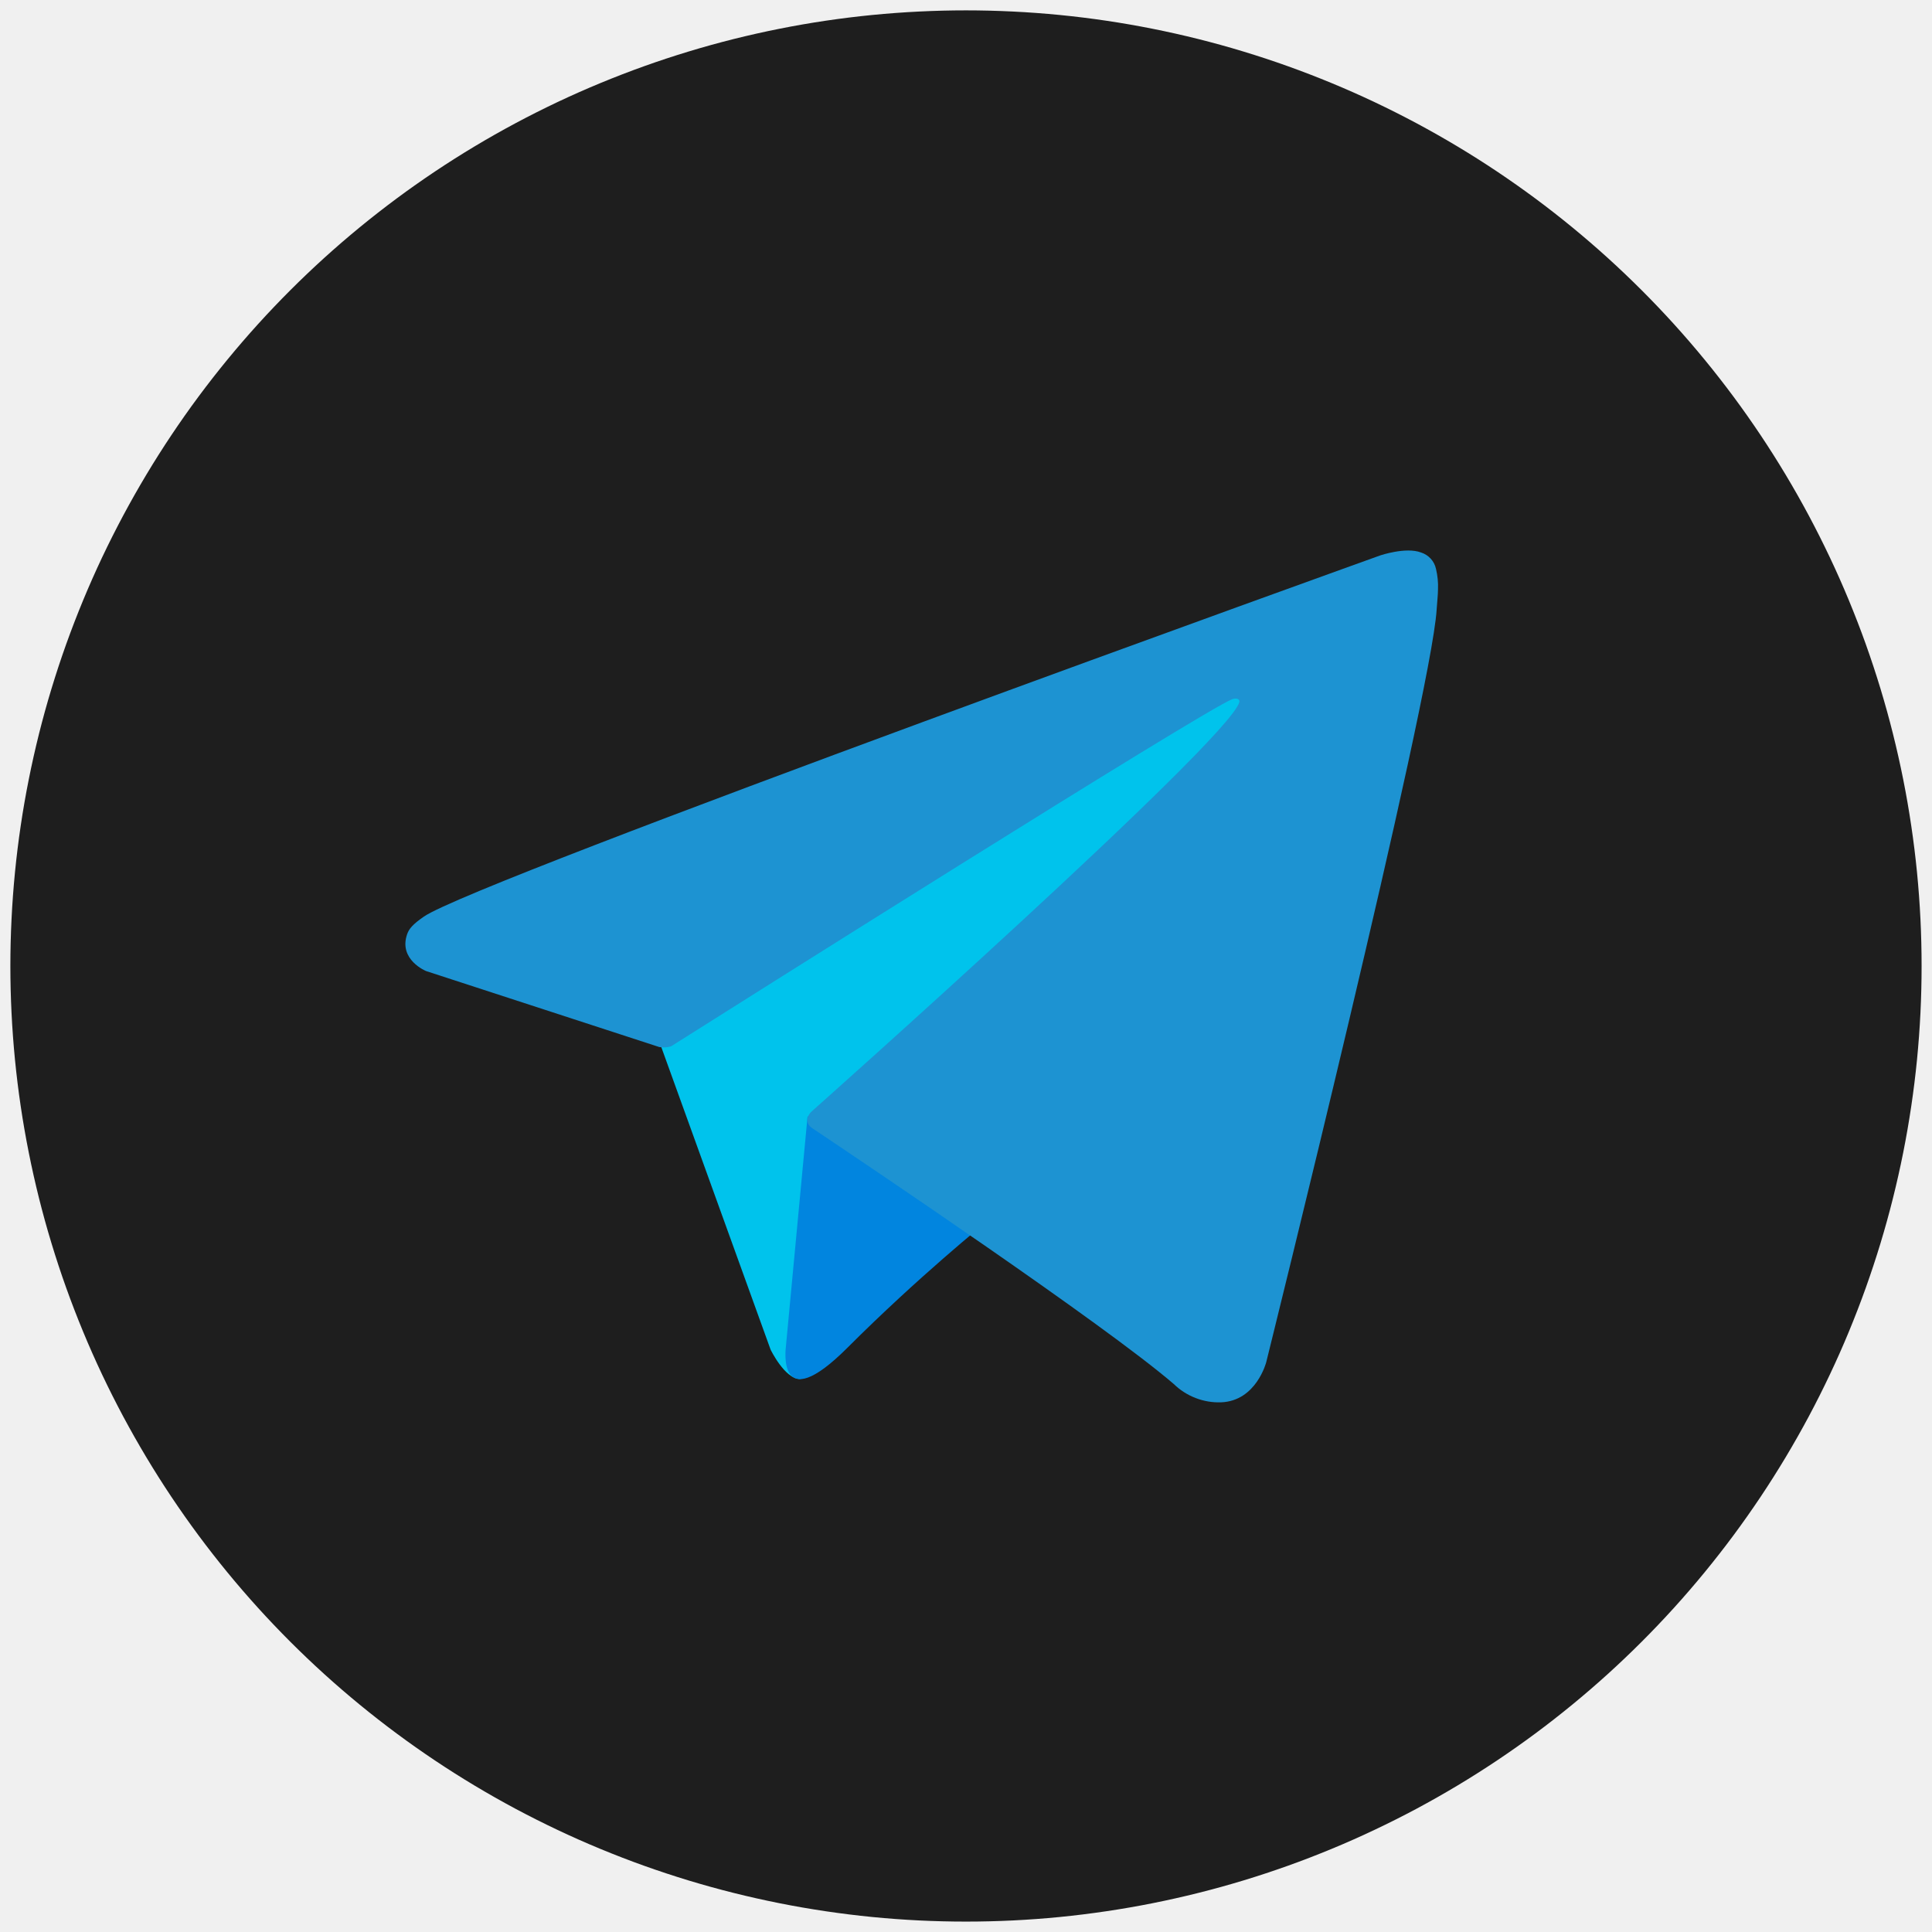
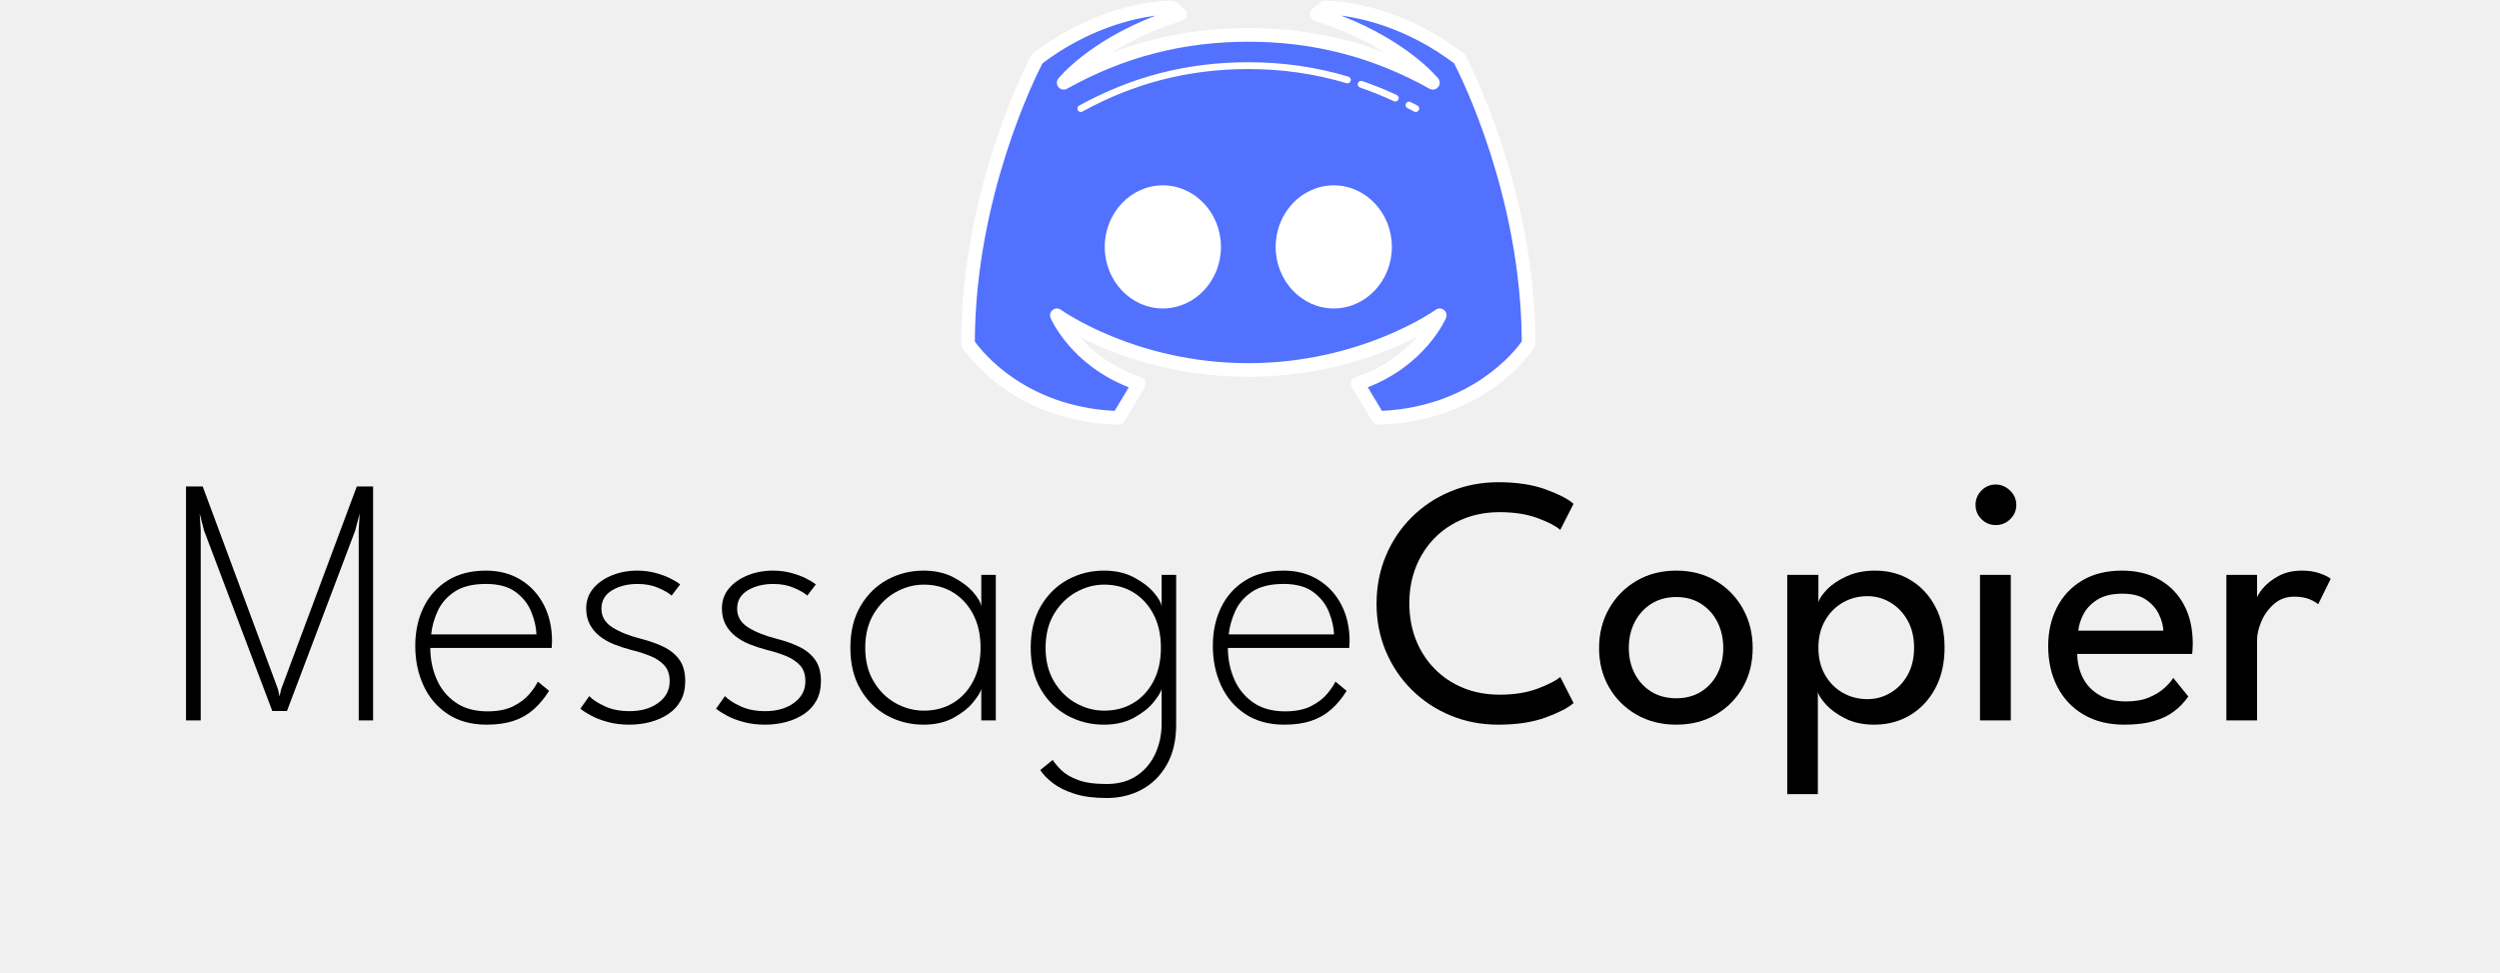
- <svg xmlns="http://www.w3.org/2000/svg" width="500" zoomAndPan="magnify" viewBox="0 0 375 375" height="500" preserveAspectRatio="xMidYMid meet" version="1.0">
+ <svg xmlns="http://www.w3.org/2000/svg" width="1134" zoomAndPan="magnify" viewBox="0 0 850.5 330.75" height="441" preserveAspectRatio="xMidYMid meet" version="1.0">
  <defs>
-     <clipPath id="19d1cae20e">
-       <path d="M 2.012 2.012 L 373 2.012 L 373 373 L 2.012 373 Z M 2.012 2.012 " clip-rule="nonzero" />
-     </clipPath>
-     <clipPath id="19968fb5ec">
-       <path d="M 372.98 187.496 C 372.98 190.535 372.906 193.566 372.758 196.598 C 372.609 199.633 372.387 202.656 372.09 205.68 C 371.793 208.699 371.418 211.711 370.973 214.715 C 370.527 217.715 370.012 220.707 369.418 223.684 C 368.824 226.66 368.16 229.621 367.422 232.566 C 366.688 235.512 365.875 238.438 364.996 241.34 C 364.113 244.246 363.16 247.129 362.141 249.984 C 361.117 252.844 360.023 255.676 358.863 258.48 C 357.703 261.285 356.473 264.059 355.172 266.801 C 353.875 269.547 352.512 272.258 351.082 274.934 C 349.648 277.613 348.152 280.254 346.594 282.855 C 345.031 285.461 343.41 288.023 341.723 290.547 C 340.035 293.07 338.289 295.551 336.48 297.992 C 334.672 300.43 332.805 302.82 330.879 305.168 C 328.953 307.516 326.973 309.812 324.934 312.062 C 322.895 314.312 320.801 316.508 318.656 318.656 C 316.508 320.801 314.312 322.895 312.062 324.934 C 309.812 326.973 307.516 328.953 305.168 330.879 C 302.82 332.805 300.43 334.672 297.992 336.48 C 295.551 338.289 293.07 340.035 290.547 341.723 C 288.023 343.41 285.461 345.031 282.855 346.594 C 280.254 348.152 277.613 349.648 274.934 351.082 C 272.258 352.512 269.547 353.875 266.801 355.172 C 264.059 356.473 261.285 357.703 258.48 358.863 C 255.676 360.023 252.844 361.117 249.984 362.141 C 247.129 363.16 244.246 364.113 241.34 364.996 C 238.438 365.875 235.512 366.688 232.566 367.422 C 229.621 368.16 226.66 368.824 223.684 369.418 C 220.707 370.012 217.715 370.527 214.715 370.973 C 211.711 371.418 208.699 371.793 205.68 372.09 C 202.656 372.387 199.633 372.609 196.598 372.758 C 193.566 372.906 190.535 372.98 187.496 372.98 C 184.461 372.98 181.43 372.906 178.398 372.758 C 175.363 372.609 172.34 372.387 169.316 372.09 C 166.297 371.793 163.285 371.418 160.281 370.973 C 157.277 370.527 154.289 370.012 151.312 369.418 C 148.336 368.824 145.375 368.16 142.43 367.422 C 139.484 366.688 136.559 365.875 133.656 364.996 C 130.75 364.113 127.867 363.16 125.012 362.141 C 122.152 361.117 119.32 360.023 116.516 358.863 C 113.711 357.703 110.938 356.473 108.191 355.172 C 105.449 353.875 102.738 352.512 100.062 351.082 C 97.383 349.648 94.742 348.152 92.141 346.594 C 89.535 345.031 86.973 343.41 84.449 341.723 C 81.926 340.035 79.441 338.289 77.004 336.48 C 74.566 334.672 72.176 332.805 69.828 330.879 C 67.48 328.953 65.184 326.973 62.934 324.934 C 60.684 322.895 58.488 320.801 56.34 318.656 C 54.195 316.508 52.102 314.312 50.062 312.062 C 48.023 309.812 46.043 307.516 44.117 305.168 C 42.191 302.82 40.324 300.43 38.516 297.992 C 36.707 295.551 34.961 293.07 33.273 290.547 C 31.586 288.023 29.965 285.461 28.402 282.855 C 26.844 280.254 25.348 277.613 23.914 274.934 C 22.484 272.258 21.121 269.547 19.82 266.801 C 18.523 264.059 17.293 261.285 16.133 258.48 C 14.973 255.676 13.879 252.844 12.855 249.984 C 11.832 247.129 10.883 244.246 10 241.34 C 9.117 238.438 8.309 235.512 7.57 232.566 C 6.836 229.621 6.168 226.66 5.578 223.684 C 4.984 220.707 4.465 217.715 4.02 214.715 C 3.574 211.711 3.203 208.699 2.906 205.68 C 2.609 202.656 2.387 199.633 2.238 196.598 C 2.09 193.566 2.012 190.535 2.012 187.496 C 2.012 184.461 2.09 181.43 2.238 178.395 C 2.387 175.363 2.609 172.34 2.906 169.316 C 3.203 166.297 3.574 163.285 4.02 160.281 C 4.465 157.277 4.984 154.289 5.578 151.312 C 6.168 148.336 6.836 145.375 7.57 142.43 C 8.309 139.484 9.117 136.559 10 133.656 C 10.883 130.75 11.832 127.867 12.855 125.012 C 13.879 122.152 14.973 119.32 16.133 116.516 C 17.293 113.711 18.523 110.938 19.82 108.191 C 21.121 105.449 22.484 102.738 23.914 100.062 C 25.348 97.383 26.844 94.742 28.402 92.141 C 29.965 89.535 31.586 86.973 33.273 84.449 C 34.961 81.926 36.707 79.441 38.516 77.004 C 40.324 74.566 42.191 72.176 44.117 69.828 C 46.043 67.48 48.023 65.184 50.062 62.934 C 52.102 60.684 54.195 58.488 56.34 56.34 C 58.488 54.195 60.684 52.102 62.934 50.062 C 65.184 48.023 67.48 46.043 69.828 44.117 C 72.176 42.191 74.566 40.324 77.004 38.516 C 79.441 36.707 81.926 34.961 84.449 33.273 C 86.973 31.586 89.535 29.965 92.141 28.402 C 94.742 26.844 97.383 25.348 100.062 23.914 C 102.738 22.484 105.449 21.121 108.191 19.82 C 110.938 18.523 113.711 17.293 116.516 16.133 C 119.32 14.973 122.152 13.879 125.012 12.855 C 127.867 11.832 130.75 10.883 133.656 10 C 136.559 9.117 139.484 8.309 142.43 7.57 C 145.375 6.836 148.336 6.168 151.312 5.578 C 154.289 4.984 157.277 4.465 160.281 4.02 C 163.285 3.574 166.297 3.203 169.316 2.906 C 172.34 2.609 175.363 2.387 178.398 2.238 C 181.43 2.09 184.461 2.012 187.496 2.012 C 190.535 2.012 193.566 2.09 196.598 2.238 C 199.633 2.387 202.656 2.609 205.68 2.906 C 208.699 3.203 211.711 3.574 214.715 4.02 C 217.715 4.465 220.707 4.984 223.684 5.578 C 226.66 6.168 229.621 6.836 232.566 7.57 C 235.512 8.309 238.438 9.117 241.34 10 C 244.246 10.883 247.129 11.832 249.984 12.855 C 252.844 13.879 255.676 14.973 258.48 16.133 C 261.285 17.293 264.059 18.523 266.801 19.82 C 269.547 21.121 272.258 22.484 274.934 23.914 C 277.613 25.348 280.254 26.844 282.855 28.402 C 285.461 29.965 288.023 31.586 290.547 33.273 C 293.07 34.961 295.551 36.707 297.992 38.516 C 300.43 40.324 302.82 42.191 305.168 44.117 C 307.516 46.043 309.812 48.023 312.062 50.062 C 314.312 52.102 316.508 54.195 318.656 56.34 C 320.801 58.488 322.895 60.684 324.934 62.934 C 326.973 65.184 328.953 67.48 330.879 69.828 C 332.805 72.176 334.672 74.566 336.48 77.004 C 338.289 79.441 340.035 81.926 341.723 84.449 C 343.41 86.973 345.031 89.535 346.594 92.141 C 348.152 94.742 349.648 97.383 351.082 100.062 C 352.512 102.738 353.875 105.449 355.172 108.191 C 356.473 110.938 357.703 113.711 358.863 116.516 C 360.023 119.32 361.117 122.152 362.141 125.012 C 363.16 127.867 364.113 130.75 364.996 133.656 C 365.875 136.559 366.688 139.484 367.422 142.43 C 368.16 145.375 368.824 148.336 369.418 151.312 C 370.012 154.289 370.527 157.277 370.973 160.281 C 371.418 163.285 371.793 166.297 372.09 169.316 C 372.387 172.34 372.609 175.363 372.758 178.395 C 372.906 181.43 372.98 184.461 372.98 187.496 Z M 372.98 187.496 " clip-rule="nonzero" />
+     <g />
+     <clipPath id="1c2d3390f7">
+       <path d="M 327 0 L 522.93 0 L 522.93 144.641 L 327 144.641 Z M 327 0 " clip-rule="nonzero" />
    </clipPath>
  </defs>
-   <g clip-path="url(#19d1cae20e)">
-     <g clip-path="url(#19968fb5ec)">
-       <path fill="#1e1e1e" d="M 2.012 2.012 L 2.012 372.98 L 372.98 372.98 L 372.98 2.012 Z M 2.012 2.012 " fill-opacity="1" fill-rule="nonzero" />
+   <path fill="#5271ff" d="M 424.84 125.875 C 464.395 125.875 489.988 107.262 489.988 107.262 C 489.988 107.262 483.008 123.551 462.07 130.531 L 469.051 142.164 C 505.148 141 520.238 116.902 520.238 116.902 C 520.238 63.387 496.715 20.012 496.715 20.012 C 473.191 2.062 450.812 2.562 450.812 2.562 L 448.109 4.887 C 475.879 13.527 487.664 28.152 487.664 28.152 C 470.676 18.68 450.434 11.867 424.84 11.867 C 399.246 11.867 379.008 18.68 362.02 28.152 C 362.02 28.152 373.805 13.527 401.574 4.887 L 398.867 2.562 C 398.867 2.562 376.488 2.062 352.965 20.012 C 352.965 20.012 329.441 63.391 329.441 116.902 C 329.441 116.902 344.531 141 380.633 142.164 L 387.609 130.531 C 366.672 123.551 359.691 107.262 359.691 107.262 C 359.691 107.262 385.285 125.875 424.84 125.875 Z M 424.84 125.875 " fill-opacity="1" fill-rule="nonzero" />
+   <path fill="#ffffff" d="M 471.375 83.996 C 471.375 84.605 471.348 85.211 471.293 85.82 C 471.234 86.426 471.152 87.027 471.039 87.625 C 470.93 88.223 470.789 88.816 470.625 89.398 C 470.457 89.98 470.266 90.555 470.047 91.117 C 469.828 91.68 469.586 92.23 469.316 92.77 C 469.047 93.309 468.754 93.828 468.434 94.336 C 468.117 94.844 467.777 95.332 467.414 95.805 C 467.051 96.273 466.668 96.727 466.266 97.156 C 465.859 97.59 465.438 97.996 464.996 98.383 C 464.555 98.77 464.094 99.133 463.621 99.473 C 463.145 99.809 462.656 100.125 462.152 100.41 C 461.648 100.699 461.133 100.957 460.602 101.191 C 460.074 101.426 459.539 101.629 458.992 101.809 C 458.445 101.984 457.891 102.133 457.328 102.25 C 456.77 102.371 456.203 102.461 455.637 102.52 C 455.066 102.578 454.496 102.609 453.926 102.609 C 453.355 102.609 452.785 102.578 452.215 102.52 C 451.645 102.461 451.082 102.371 450.52 102.25 C 449.961 102.133 449.406 101.984 448.859 101.809 C 448.312 101.629 447.773 101.426 447.246 101.191 C 446.719 100.957 446.203 100.699 445.699 100.41 C 445.195 100.125 444.707 99.809 444.23 99.473 C 443.754 99.133 443.297 98.77 442.855 98.383 C 442.414 97.996 441.988 97.59 441.586 97.156 C 441.184 96.727 440.797 96.273 440.438 95.805 C 440.074 95.332 439.734 94.844 439.414 94.336 C 439.098 93.828 438.805 93.309 438.535 92.77 C 438.266 92.23 438.023 91.68 437.805 91.117 C 437.586 90.555 437.391 89.98 437.227 89.398 C 437.059 88.816 436.922 88.223 436.809 87.625 C 436.699 87.027 436.613 86.426 436.559 85.82 C 436.504 85.211 436.477 84.605 436.477 83.996 C 436.477 83.387 436.504 82.777 436.559 82.172 C 436.613 81.562 436.699 80.961 436.809 80.363 C 436.922 79.766 437.059 79.176 437.227 78.59 C 437.391 78.008 437.586 77.434 437.805 76.871 C 438.023 76.309 438.266 75.758 438.535 75.219 C 438.805 74.684 439.098 74.16 439.414 73.652 C 439.734 73.148 440.074 72.656 440.438 72.188 C 440.797 71.715 441.184 71.266 441.586 70.832 C 441.988 70.402 442.414 69.992 442.855 69.605 C 443.297 69.219 443.754 68.855 444.23 68.52 C 444.707 68.18 445.195 67.867 445.699 67.578 C 446.203 67.293 446.719 67.031 447.246 66.797 C 447.773 66.566 448.312 66.359 448.859 66.184 C 449.406 66.004 449.961 65.859 450.52 65.738 C 451.082 65.621 451.645 65.531 452.215 65.473 C 452.785 65.41 453.355 65.383 453.926 65.383 C 454.496 65.383 455.066 65.41 455.637 65.473 C 456.203 65.531 456.77 65.621 457.328 65.738 C 457.891 65.859 458.445 66.004 458.992 66.184 C 459.539 66.359 460.074 66.566 460.602 66.797 C 461.133 67.031 461.648 67.293 462.152 67.578 C 462.656 67.867 463.145 68.18 463.621 68.52 C 464.094 68.855 464.555 69.219 464.996 69.605 C 465.438 69.992 465.859 70.402 466.266 70.832 C 466.668 71.266 467.051 71.715 467.414 72.188 C 467.777 72.656 468.117 73.148 468.434 73.652 C 468.754 74.16 469.047 74.684 469.316 75.219 C 469.586 75.758 469.828 76.309 470.047 76.871 C 470.266 77.434 470.457 78.008 470.625 78.59 C 470.789 79.176 470.93 79.766 471.039 80.363 C 471.152 80.961 471.234 81.562 471.293 82.172 C 471.348 82.777 471.375 83.387 471.375 83.996 Z M 471.375 83.996 " fill-opacity="1" fill-rule="nonzero" />
+   <path fill="#ffffff" d="M 413.207 83.996 C 413.207 84.605 413.18 85.211 413.125 85.82 C 413.066 86.426 412.984 87.027 412.871 87.625 C 412.762 88.223 412.621 88.816 412.457 89.398 C 412.289 89.98 412.098 90.555 411.879 91.117 C 411.66 91.68 411.418 92.23 411.148 92.77 C 410.879 93.309 410.586 93.828 410.266 94.336 C 409.949 94.844 409.609 95.332 409.246 95.805 C 408.883 96.273 408.5 96.727 408.098 97.156 C 407.691 97.59 407.27 97.996 406.828 98.383 C 406.387 98.77 405.926 99.133 405.453 99.473 C 404.977 99.809 404.488 100.125 403.984 100.41 C 403.48 100.699 402.965 100.957 402.434 101.191 C 401.906 101.426 401.371 101.629 400.824 101.809 C 400.277 101.984 399.723 102.133 399.16 102.25 C 398.602 102.371 398.035 102.461 397.469 102.52 C 396.898 102.578 396.328 102.609 395.758 102.609 C 395.184 102.609 394.617 102.578 394.047 102.52 C 393.477 102.461 392.914 102.371 392.352 102.25 C 391.793 102.133 391.238 101.984 390.691 101.809 C 390.145 101.629 389.605 101.426 389.078 101.191 C 388.551 100.957 388.035 100.699 387.531 100.41 C 387.027 100.125 386.539 99.809 386.062 99.473 C 385.586 99.133 385.129 98.77 384.688 98.383 C 384.246 97.996 383.82 97.59 383.418 97.156 C 383.012 96.727 382.629 96.273 382.266 95.805 C 381.906 95.332 381.566 94.844 381.246 94.336 C 380.93 93.828 380.637 93.309 380.367 92.77 C 380.098 92.23 379.852 91.68 379.637 91.117 C 379.418 90.555 379.223 89.98 379.059 89.398 C 378.891 88.816 378.754 88.223 378.641 87.625 C 378.531 87.027 378.445 86.426 378.391 85.82 C 378.336 85.211 378.305 84.605 378.305 83.996 C 378.305 83.387 378.336 82.777 378.391 82.172 C 378.445 81.562 378.531 80.961 378.641 80.363 C 378.754 79.766 378.891 79.176 379.059 78.59 C 379.223 78.008 379.418 77.434 379.637 76.871 C 379.852 76.309 380.098 75.758 380.367 75.219 C 380.637 74.684 380.93 74.16 381.246 73.652 C 381.566 73.148 381.906 72.656 382.266 72.188 C 382.629 71.715 383.012 71.266 383.418 70.832 C 383.82 70.402 384.246 69.992 384.688 69.605 C 385.129 69.219 385.586 68.855 386.062 68.52 C 386.539 68.18 387.027 67.867 387.531 67.578 C 388.035 67.293 388.551 67.031 389.078 66.797 C 389.605 66.566 390.145 66.359 390.691 66.184 C 391.238 66.004 391.793 65.859 392.352 65.738 C 392.914 65.621 393.477 65.531 394.047 65.473 C 394.617 65.41 395.184 65.383 395.758 65.383 C 396.328 65.383 396.898 65.41 397.469 65.473 C 398.035 65.531 398.602 65.621 399.16 65.738 C 399.723 65.859 400.277 66.004 400.824 66.184 C 401.371 66.359 401.906 66.566 402.434 66.797 C 402.965 67.031 403.48 67.293 403.984 67.578 C 404.488 67.867 404.977 68.18 405.453 68.52 C 405.926 68.855 406.387 69.219 406.828 69.605 C 407.27 69.992 407.691 70.402 408.098 70.832 C 408.5 71.266 408.883 71.715 409.246 72.188 C 409.609 72.656 409.949 73.148 410.266 73.652 C 410.586 74.16 410.879 74.684 411.148 75.219 C 411.418 75.758 411.66 76.309 411.879 76.871 C 412.098 77.434 412.289 78.008 412.457 78.59 C 412.621 79.176 412.762 79.766 412.871 80.363 C 412.984 80.961 413.066 81.562 413.125 82.172 C 413.18 82.777 413.207 83.387 413.207 83.996 Z M 413.207 83.996 " fill-opacity="1" fill-rule="nonzero" />
+   <g clip-path="url(#1c2d3390f7)">
+     <path fill="#ffffff" d="M 469.051 144.488 C 468.23 144.488 467.473 144.062 467.055 143.363 L 460.074 131.727 C 459.711 131.121 459.641 130.387 459.887 129.723 C 460.129 129.062 460.664 128.547 461.332 128.32 C 471.48 124.938 478.191 119.258 482.324 114.52 C 471.426 120.164 451.27 128.203 424.84 128.203 C 398.453 128.203 378.316 120.191 367.41 114.547 C 371.555 119.285 378.262 124.961 388.348 128.32 C 389.016 128.543 389.551 129.059 389.793 129.723 C 390.039 130.387 389.969 131.121 389.605 131.727 L 382.629 143.363 C 382.191 144.086 381.355 144.535 380.555 144.488 C 343.645 143.297 328.117 119.164 327.473 118.137 C 327.242 117.766 327.117 117.34 327.117 116.902 C 327.117 63.414 350.684 19.34 350.922 18.902 C 351.078 18.613 351.293 18.359 351.555 18.164 C 375.457 -0.078 397.961 0.215 398.918 0.234 C 399.453 0.246 399.973 0.445 400.379 0.797 L 403.086 3.121 C 403.727 3.676 404.02 4.531 403.848 5.359 C 403.676 6.188 403.07 6.855 402.262 7.109 C 392.047 10.285 384.055 14.289 378.066 18.043 C 392.871 12.336 408.312 9.539 424.84 9.539 C 441.344 9.539 456.766 12.324 471.543 18.012 C 465.551 14.266 457.57 10.27 447.418 7.109 C 446.609 6.855 446.004 6.188 445.828 5.359 C 445.66 4.531 445.949 3.676 446.59 3.121 L 449.297 0.797 C 449.703 0.445 450.223 0.246 450.762 0.234 C 451.711 0.223 474.215 -0.082 498.125 18.164 C 498.383 18.359 498.602 18.613 498.758 18.902 C 499 19.34 522.562 63.414 522.562 116.902 C 522.562 117.34 522.441 117.766 522.211 118.137 C 521.566 119.164 506.039 143.297 469.125 144.488 C 469.098 144.488 469.074 144.488 469.051 144.488 Z M 465.516 131.754 L 470.332 139.781 C 500.824 138.27 515.492 119.57 517.906 116.184 C 517.707 66.992 497.289 26.168 494.895 21.551 C 479.273 9.773 464.199 6.316 456.383 5.301 C 479.105 14.078 489.016 26.133 489.469 26.691 C 490.172 27.559 490.156 28.801 489.438 29.652 C 488.719 30.504 487.496 30.727 486.523 30.184 C 467.23 19.426 447.051 14.191 424.84 14.191 C 402.629 14.191 382.453 19.426 363.152 30.188 C 362.184 30.73 360.957 30.504 360.238 29.652 C 359.52 28.801 359.508 27.562 360.207 26.695 C 360.656 26.133 370.562 14.09 393.254 5.32 C 385.414 6.352 370.324 9.832 354.785 21.551 C 352.391 26.176 331.969 67.043 331.773 116.188 C 334.184 119.574 348.855 138.27 379.348 139.781 L 384.16 131.758 C 364.574 124.113 357.84 108.855 357.551 108.18 C 357.137 107.219 357.418 106.102 358.234 105.449 C 359.055 104.793 360.211 104.77 361.055 105.383 C 361.309 105.562 386.574 123.551 424.84 123.551 C 463.105 123.551 488.371 105.562 488.621 105.379 C 489.469 104.766 490.625 104.793 491.441 105.445 C 492.262 106.098 492.543 107.215 492.129 108.18 C 491.84 108.855 485.102 124.113 465.516 131.754 Z M 465.516 131.754 " fill-opacity="1" fill-rule="nonzero" />
+   </g>
+   <path fill="#ffffff" d="M 453.926 104.934 C 443.02 104.934 434.148 95.539 434.148 83.996 C 434.148 72.449 443.02 63.055 453.926 63.055 C 464.832 63.055 473.703 72.449 473.703 83.996 C 473.703 95.539 464.832 104.934 453.926 104.934 Z M 453.926 67.707 C 445.586 67.707 438.801 75.016 438.801 83.996 C 438.801 92.977 445.586 100.281 453.926 100.281 C 462.266 100.281 469.051 92.977 469.051 83.996 C 469.051 75.016 462.266 67.707 453.926 67.707 Z M 453.926 67.707 " fill-opacity="1" fill-rule="nonzero" />
+   <path fill="#ffffff" d="M 395.758 104.934 C 384.852 104.934 375.98 95.539 375.98 83.996 C 375.98 72.449 384.852 63.055 395.758 63.055 C 406.664 63.055 415.535 72.449 415.535 83.996 C 415.535 95.539 406.664 104.934 395.758 104.934 Z M 395.758 67.707 C 387.418 67.707 380.633 75.016 380.633 83.996 C 380.633 92.977 387.418 100.281 395.758 100.281 C 404.098 100.281 410.879 92.977 410.879 83.996 C 410.879 75.016 404.098 67.707 395.758 67.707 Z M 395.758 67.707 " fill-opacity="1" fill-rule="nonzero" />
+   <path fill="#ffffff" d="M 481.848 38.09 C 481.656 38.09 481.461 38.043 481.285 37.945 C 480.848 37.703 480.406 37.484 479.965 37.266 L 478.98 36.77 C 478.41 36.473 478.191 35.77 478.488 35.199 C 478.789 34.633 479.5 34.41 480.059 34.707 L 481 35.184 C 481.473 35.418 481.941 35.652 482.406 35.91 C 482.969 36.219 483.176 36.926 482.863 37.492 C 482.652 37.871 482.254 38.09 481.848 38.09 Z M 481.848 38.09 " fill-opacity="1" fill-rule="nonzero" />
+   <path fill="#ffffff" d="M 474.867 34.539 C 474.699 34.539 474.527 34.504 474.371 34.43 C 470.758 32.727 466.988 31.207 462.852 29.773 C 462.242 29.566 461.926 28.902 462.133 28.297 C 462.34 27.691 463.008 27.371 463.613 27.578 C 467.828 29.031 471.672 30.586 475.363 32.324 C 475.941 32.602 476.191 33.293 475.918 33.871 C 475.719 34.293 475.305 34.539 474.867 34.539 Z M 474.867 34.539 " fill-opacity="1" fill-rule="nonzero" />
+   <path fill="#ffffff" d="M 367.836 38.09 C 367.426 38.09 367.027 37.871 366.816 37.488 C 366.508 36.926 366.715 36.219 367.277 35.91 C 385.324 25.992 404.152 21.172 424.84 21.172 C 436.711 21.172 447.855 22.777 458.91 26.074 C 459.527 26.258 459.879 26.902 459.695 27.52 C 459.512 28.137 458.863 28.492 458.25 28.301 C 447.406 25.07 436.48 23.5 424.84 23.5 C 404.555 23.5 386.09 28.227 368.398 37.945 C 368.219 38.043 368.027 38.09 367.836 38.09 Z M 367.836 38.09 " fill-opacity="1" fill-rule="nonzero" />
+   <g fill="#000000" fill-opacity="1">
+     <g transform="translate(55.94959, 245.0783)">
+       <g>
+         <path d="M 71.031 -79.594 L 71.031 0 L 66.141 0 L 66.141 -64.766 L 66.453 -70.422 L 64.938 -64.578 L 41.719 -3.203 L 36.719 -3.203 L 13.5 -64.578 L 12 -70.422 L 12.359 -64.766 L 12.359 0 L 7.359 0 L 7.359 -79.594 L 13.031 -79.594 L 38.656 -10.609 L 39.188 -8.141 L 39.734 -10.609 L 65.484 -79.594 Z M 71.031 -79.594 " />
+       </g>
    </g>
  </g>
-   <path fill="#00c3ec" d="M 127.57 201.059 L 149.574 261.965 C 149.574 261.965 152.328 267.664 155.273 267.664 C 158.219 267.664 202.039 222.078 202.039 222.078 L 250.766 127.961 L 128.355 185.332 Z M 127.57 201.059 " fill-opacity="1" fill-rule="nonzero" />
-   <path fill="#0185df" d="M 156.746 216.676 L 152.523 261.574 C 152.523 261.574 150.754 275.332 164.508 261.574 C 178.262 247.816 191.426 237.211 191.426 237.211 " fill-opacity="1" fill-rule="nonzero" />
-   <path fill="#1d93d2" d="M 127.965 203.23 L 82.699 188.48 C 82.699 188.48 77.289 186.285 79.031 181.309 C 79.391 180.281 80.113 179.41 82.277 177.91 C 92.309 170.918 267.926 107.797 267.926 107.797 C 267.926 107.797 272.883 106.125 275.809 107.234 C 276.543 107.465 277.172 107.863 277.695 108.43 C 278.215 108.996 278.559 109.66 278.723 110.41 C 279.039 111.727 279.172 113.059 279.113 114.406 C 279.102 115.57 278.961 116.648 278.852 118.336 C 277.785 135.594 245.777 264.395 245.777 264.395 C 245.777 264.395 243.859 271.934 237 272.191 C 235.297 272.246 233.648 271.965 232.059 271.352 C 230.469 270.734 229.062 269.836 227.84 268.648 C 214.375 257.066 167.84 225.789 157.555 218.91 C 157.062 218.574 156.781 218.113 156.711 217.52 C 156.566 216.797 157.355 215.898 157.355 215.898 C 157.355 215.898 238.391 143.867 240.547 136.305 C 240.715 135.719 240.082 135.43 239.234 135.688 C 233.852 137.668 140.551 196.59 130.254 203.09 C 129.504 203.316 128.738 203.363 127.965 203.23 Z M 127.965 203.23 " fill-opacity="1" fill-rule="nonzero" />
+   <g fill="#000000" fill-opacity="1">
+     <g transform="translate(137.8895, 245.0783)">
+       <g>
+         <path d="M 8.562 -24.656 C 8.562 -20.914 9.266 -17.398 10.672 -14.109 C 12.078 -10.816 14.227 -8.156 17.125 -6.125 C 20.02 -4.094 23.656 -3.078 28.031 -3.078 C 31.57 -3.078 34.5 -3.66 36.812 -4.828 C 39.125 -5.992 40.953 -7.379 42.297 -8.984 C 43.641 -10.586 44.594 -11.992 45.156 -13.203 L 48.969 -10.062 C 47.438 -7.57 45.688 -5.461 43.719 -3.734 C 41.75 -2.004 39.477 -0.707 36.906 0.156 C 34.332 1.02 31.273 1.453 27.734 1.453 C 22.547 1.453 18.133 0.25 14.5 -2.156 C 10.863 -4.57 8.109 -7.812 6.234 -11.875 C 4.367 -15.938 3.438 -20.441 3.438 -25.391 C 3.438 -30.211 4.367 -34.551 6.234 -38.406 C 8.109 -42.27 10.844 -45.328 14.438 -47.578 C 18.039 -49.828 22.395 -50.953 27.5 -50.953 C 32 -50.953 35.938 -49.914 39.312 -47.844 C 42.688 -45.77 45.305 -42.938 47.172 -39.344 C 49.047 -35.75 49.984 -31.617 49.984 -26.953 C 49.984 -26.586 49.961 -26.191 49.922 -25.766 C 49.879 -25.348 49.859 -24.977 49.859 -24.656 Z M 44.688 -29.25 C 44.602 -31.656 44.023 -34.191 42.953 -36.859 C 41.891 -39.535 40.125 -41.797 37.656 -43.641 C 35.188 -45.492 31.801 -46.422 27.5 -46.422 C 22.957 -46.422 19.367 -45.523 16.734 -43.734 C 14.098 -41.953 12.188 -39.723 11 -37.047 C 9.812 -34.379 9.098 -31.781 8.859 -29.25 Z M 44.688 -29.25 " />
+       </g>
+     </g>
+   </g>
+   <g fill="#000000" fill-opacity="1">
+     <g transform="translate(193.6618, 245.0783)">
+       <g>
+         <path d="M 23.219 -50.953 C 25.383 -50.953 27.422 -50.695 29.328 -50.188 C 31.242 -49.688 32.941 -49.066 34.422 -48.328 C 35.91 -47.586 37.039 -46.895 37.812 -46.25 L 34.906 -42.453 C 34.062 -43.254 32.594 -44.113 30.5 -45.031 C 28.414 -45.957 26.047 -46.422 23.391 -46.422 C 19.973 -46.422 17.055 -45.695 14.641 -44.25 C 12.234 -42.812 11.031 -40.723 11.031 -37.984 C 11.031 -35.367 12.242 -33.273 14.672 -31.703 C 17.109 -30.141 20.258 -28.859 24.125 -27.859 C 27.051 -27.129 29.68 -26.211 32.016 -25.109 C 34.348 -24.004 36.188 -22.523 37.531 -20.672 C 38.875 -18.828 39.547 -16.398 39.547 -13.391 C 39.547 -10.859 39.047 -8.664 38.047 -6.812 C 37.047 -4.969 35.66 -3.441 33.891 -2.234 C 32.117 -1.023 30.086 -0.109 27.797 0.516 C 25.504 1.141 23.051 1.453 20.438 1.453 C 17.906 1.453 15.535 1.16 13.328 0.578 C 11.117 -0.004 9.207 -0.727 7.594 -1.594 C 5.988 -2.457 4.742 -3.254 3.859 -3.984 L 6.875 -8.266 C 7.914 -7.141 9.641 -6.004 12.047 -4.859 C 14.461 -3.711 17.32 -3.141 20.625 -3.141 C 24.562 -3.141 27.816 -4.082 30.391 -5.969 C 32.961 -7.852 34.25 -10.305 34.25 -13.328 C 34.25 -15.617 33.633 -17.426 32.406 -18.75 C 31.188 -20.07 29.578 -21.133 27.578 -21.938 C 25.586 -22.75 23.488 -23.414 21.281 -23.938 C 19.156 -24.5 17.156 -25.148 15.281 -25.891 C 13.414 -26.641 11.781 -27.578 10.375 -28.703 C 8.969 -29.828 7.859 -31.16 7.047 -32.703 C 6.242 -34.254 5.844 -36.055 5.844 -38.109 C 5.844 -40.68 6.625 -42.922 8.188 -44.828 C 9.758 -46.734 11.875 -48.227 14.531 -49.312 C 17.188 -50.406 20.082 -50.953 23.219 -50.953 Z M 23.219 -50.953 " />
+       </g>
+     </g>
+   </g>
+   <g fill="#000000" fill-opacity="1">
+     <g transform="translate(239.8472, 245.0783)">
+       <g>
+         <path d="M 23.219 -50.953 C 25.383 -50.953 27.422 -50.695 29.328 -50.188 C 31.242 -49.688 32.941 -49.066 34.422 -48.328 C 35.91 -47.586 37.039 -46.895 37.812 -46.25 L 34.906 -42.453 C 34.062 -43.254 32.594 -44.113 30.5 -45.031 C 28.414 -45.957 26.047 -46.422 23.391 -46.422 C 19.973 -46.422 17.055 -45.695 14.641 -44.25 C 12.234 -42.812 11.031 -40.723 11.031 -37.984 C 11.031 -35.367 12.242 -33.273 14.672 -31.703 C 17.109 -30.141 20.258 -28.859 24.125 -27.859 C 27.051 -27.129 29.68 -26.211 32.016 -25.109 C 34.348 -24.004 36.188 -22.523 37.531 -20.672 C 38.875 -18.828 39.547 -16.398 39.547 -13.391 C 39.547 -10.859 39.047 -8.664 38.047 -6.812 C 37.047 -4.969 35.66 -3.441 33.891 -2.234 C 32.117 -1.023 30.086 -0.109 27.797 0.516 C 25.504 1.141 23.051 1.453 20.438 1.453 C 17.906 1.453 15.535 1.16 13.328 0.578 C 11.117 -0.004 9.207 -0.727 7.594 -1.594 C 5.988 -2.457 4.742 -3.254 3.859 -3.984 L 6.875 -8.266 C 7.914 -7.141 9.641 -6.004 12.047 -4.859 C 14.461 -3.711 17.32 -3.141 20.625 -3.141 C 24.562 -3.141 27.816 -4.082 30.391 -5.969 C 32.961 -7.852 34.25 -10.305 34.25 -13.328 C 34.25 -15.617 33.633 -17.426 32.406 -18.75 C 31.188 -20.07 29.578 -21.133 27.578 -21.938 C 25.586 -22.75 23.488 -23.414 21.281 -23.938 C 19.156 -24.5 17.156 -25.148 15.281 -25.891 C 13.414 -26.641 11.781 -27.578 10.375 -28.703 C 8.969 -29.828 7.859 -31.16 7.047 -32.703 C 6.242 -34.254 5.844 -36.055 5.844 -38.109 C 5.844 -40.68 6.625 -42.922 8.188 -44.828 C 9.758 -46.734 11.875 -48.227 14.531 -49.312 C 17.188 -50.406 20.082 -50.953 23.219 -50.953 Z M 23.219 -50.953 " />
+       </g>
+     </g>
+   </g>
+   <g fill="#000000" fill-opacity="1">
+     <g transform="translate(286.0326, 245.0783)">
+       <g>
+         <path d="M 47.938 0 L 47.938 -10.734 C 47.695 -9.648 46.77 -8.125 45.156 -6.156 C 43.551 -4.188 41.32 -2.426 38.469 -0.875 C 35.613 0.676 32.219 1.453 28.281 1.453 C 23.852 1.453 19.75 0.438 15.969 -1.594 C 12.195 -3.625 9.156 -6.598 6.844 -10.516 C 4.531 -14.441 3.375 -19.176 3.375 -24.719 C 3.375 -30.27 4.531 -35.004 6.844 -38.922 C 9.156 -42.836 12.195 -45.82 15.969 -47.875 C 19.75 -49.926 23.852 -50.953 28.281 -50.953 C 32.176 -50.953 35.562 -50.195 38.438 -48.688 C 41.312 -47.176 43.57 -45.469 45.219 -43.562 C 46.863 -41.656 47.77 -40.055 47.938 -38.766 L 47.938 -49.5 L 52.875 -49.5 L 52.875 0 Z M 8.438 -24.719 C 8.438 -20.258 9.398 -16.422 11.328 -13.203 C 13.266 -9.984 15.758 -7.531 18.812 -5.844 C 21.863 -4.156 25.062 -3.312 28.406 -3.312 C 32.102 -3.312 35.395 -4.176 38.281 -5.906 C 41.176 -7.633 43.469 -10.109 45.156 -13.328 C 46.844 -16.547 47.688 -20.344 47.688 -24.719 C 47.688 -29.102 46.844 -32.898 45.156 -36.109 C 43.469 -39.328 41.176 -41.812 38.281 -43.562 C 35.395 -45.312 32.102 -46.188 28.406 -46.188 C 25.062 -46.188 21.863 -45.332 18.812 -43.625 C 15.758 -41.914 13.266 -39.453 11.328 -36.234 C 9.398 -33.023 8.438 -29.188 8.438 -24.719 Z M 8.438 -24.719 " />
+       </g>
+     </g>
+   </g>
+   <g fill="#000000" fill-opacity="1">
+     <g transform="translate(347.4122, 245.0783)">
+       <g>
+         <path d="M 29.25 26.406 C 25.02 26.406 21.414 25.941 18.438 25.016 C 15.469 24.098 13.008 22.906 11.062 21.438 C 9.113 19.969 7.633 18.453 6.625 16.891 L 10.859 13.453 C 11.492 14.453 12.453 15.594 13.734 16.875 C 15.023 18.164 16.883 19.281 19.312 20.219 C 21.75 21.164 25.039 21.641 29.188 21.641 C 33.281 21.641 36.723 20.688 39.516 18.781 C 42.316 16.875 44.422 14.352 45.828 11.219 C 47.234 8.082 47.938 4.688 47.938 1.031 L 47.938 -0.844 L 52.875 -0.844 L 52.875 1.453 C 52.875 6.836 51.805 11.391 49.672 15.109 C 47.547 18.828 44.703 21.641 41.141 23.547 C 37.586 25.453 33.625 26.406 29.25 26.406 Z M 47.938 0 L 47.938 -10.734 C 47.695 -9.648 46.77 -8.125 45.156 -6.156 C 43.551 -4.188 41.32 -2.426 38.469 -0.875 C 35.613 0.676 32.219 1.453 28.281 1.453 C 23.852 1.453 19.75 0.438 15.969 -1.594 C 12.195 -3.625 9.156 -6.598 6.844 -10.516 C 4.531 -14.441 3.375 -19.176 3.375 -24.719 C 3.375 -30.27 4.531 -35.004 6.844 -38.922 C 9.156 -42.836 12.195 -45.82 15.969 -47.875 C 19.75 -49.926 23.852 -50.953 28.281 -50.953 C 32.176 -50.953 35.562 -50.195 38.438 -48.688 C 41.312 -47.176 43.57 -45.469 45.219 -43.562 C 46.863 -41.656 47.77 -40.055 47.938 -38.766 L 47.938 -49.5 L 52.875 -49.5 L 52.875 0 Z M 8.438 -24.719 C 8.438 -20.258 9.398 -16.422 11.328 -13.203 C 13.266 -9.984 15.758 -7.531 18.812 -5.844 C 21.863 -4.156 25.062 -3.312 28.406 -3.312 C 32.102 -3.312 35.395 -4.176 38.281 -5.906 C 41.176 -7.633 43.469 -10.109 45.156 -13.328 C 46.844 -16.547 47.688 -20.344 47.688 -24.719 C 47.688 -29.102 46.844 -32.898 45.156 -36.109 C 43.469 -39.328 41.176 -41.812 38.281 -43.562 C 35.395 -45.312 32.102 -46.188 28.406 -46.188 C 25.062 -46.188 21.863 -45.332 18.812 -43.625 C 15.758 -41.914 13.266 -39.453 11.328 -36.234 C 9.398 -33.023 8.438 -29.188 8.438 -24.719 Z M 8.438 -24.719 " />
+       </g>
+     </g>
+   </g>
+   <g fill="#000000" fill-opacity="1">
+     <g transform="translate(409.3344, 245.0783)">
+       <g>
+         <path d="M 8.562 -24.656 C 8.562 -20.914 9.266 -17.398 10.672 -14.109 C 12.078 -10.816 14.227 -8.156 17.125 -6.125 C 20.02 -4.094 23.656 -3.078 28.031 -3.078 C 31.57 -3.078 34.5 -3.66 36.812 -4.828 C 39.125 -5.992 40.953 -7.379 42.297 -8.984 C 43.641 -10.586 44.594 -11.992 45.156 -13.203 L 48.969 -10.062 C 47.438 -7.57 45.688 -5.461 43.719 -3.734 C 41.75 -2.004 39.477 -0.707 36.906 0.156 C 34.332 1.02 31.273 1.453 27.734 1.453 C 22.547 1.453 18.133 0.25 14.5 -2.156 C 10.863 -4.57 8.109 -7.812 6.234 -11.875 C 4.367 -15.938 3.438 -20.441 3.438 -25.391 C 3.438 -30.211 4.367 -34.551 6.234 -38.406 C 8.109 -42.27 10.844 -45.328 14.438 -47.578 C 18.039 -49.828 22.395 -50.953 27.5 -50.953 C 32 -50.953 35.938 -49.914 39.312 -47.844 C 42.688 -45.77 45.305 -42.938 47.172 -39.344 C 49.047 -35.75 49.984 -31.617 49.984 -26.953 C 49.984 -26.586 49.961 -26.191 49.922 -25.766 C 49.879 -25.348 49.859 -24.977 49.859 -24.656 Z M 44.688 -29.25 C 44.602 -31.656 44.023 -34.191 42.953 -36.859 C 41.891 -39.535 40.125 -41.797 37.656 -43.641 C 35.188 -45.492 31.801 -46.422 27.5 -46.422 C 22.957 -46.422 19.367 -45.523 16.734 -43.734 C 14.098 -41.953 12.188 -39.723 11 -37.047 C 9.812 -34.379 9.098 -31.781 8.859 -29.25 Z M 44.688 -29.25 " />
+       </g>
+     </g>
+   </g>
+   <g fill="#000000" fill-opacity="1">
+     <g transform="translate(465.1169, 245.0783)">
+       <g>
+         <path d="M 45.281 -8.75 C 50.227 -8.75 54.52 -9.43 58.156 -10.797 C 61.789 -12.16 64.375 -13.484 65.906 -14.766 L 70.422 -5.906 C 68.617 -4.301 65.473 -2.672 60.984 -1.016 C 56.504 0.629 51.129 1.453 44.859 1.453 C 38.992 1.453 33.547 0.406 28.516 -1.688 C 23.492 -3.781 19.102 -6.691 15.344 -10.422 C 11.582 -14.16 8.645 -18.523 6.531 -23.516 C 4.426 -28.504 3.375 -33.891 3.375 -39.672 C 3.375 -45.461 4.414 -50.867 6.5 -55.891 C 8.594 -60.922 11.52 -65.312 15.281 -69.062 C 19.039 -72.82 23.441 -75.754 28.484 -77.859 C 33.535 -79.973 38.992 -81.031 44.859 -81.031 C 51.129 -81.031 56.504 -80.207 60.984 -78.562 C 65.473 -76.914 68.617 -75.289 70.422 -73.688 L 65.906 -64.812 C 64.375 -66.145 61.789 -67.484 58.156 -68.828 C 54.52 -70.172 50.227 -70.844 45.281 -70.844 C 40.781 -70.844 36.66 -70.078 32.922 -68.547 C 29.18 -67.023 25.93 -64.867 23.172 -62.078 C 20.422 -59.285 18.289 -56 16.781 -52.219 C 15.281 -48.438 14.531 -44.316 14.531 -39.859 C 14.531 -35.359 15.281 -31.207 16.781 -27.406 C 18.289 -23.602 20.422 -20.305 23.172 -17.516 C 25.93 -14.723 29.18 -12.562 32.922 -11.031 C 36.66 -9.508 40.781 -8.75 45.281 -8.75 Z M 45.281 -8.75 " />
+       </g>
+     </g>
+   </g>
+   <g fill="#000000" fill-opacity="1">
+     <g transform="translate(541.2685, 245.0783)">
+       <g>
+         <path d="M 29.25 1.453 C 24.145 1.453 19.609 0.305 15.641 -1.984 C 11.68 -4.273 8.578 -7.379 6.328 -11.297 C 4.078 -15.223 2.953 -19.656 2.953 -24.594 C 2.953 -29.539 4.078 -34.004 6.328 -37.984 C 8.578 -41.961 11.68 -45.117 15.641 -47.453 C 19.609 -49.785 24.145 -50.953 29.25 -50.953 C 34.312 -50.953 38.801 -49.785 42.719 -47.453 C 46.633 -45.117 49.695 -41.961 51.906 -37.984 C 54.125 -34.004 55.234 -29.539 55.234 -24.594 C 55.234 -19.656 54.125 -15.223 51.906 -11.297 C 49.695 -7.379 46.633 -4.273 42.719 -1.984 C 38.801 0.305 34.312 1.453 29.25 1.453 Z M 29.25 -7.531 C 32.457 -7.531 35.258 -8.273 37.656 -9.766 C 40.051 -11.254 41.91 -13.297 43.234 -15.891 C 44.555 -18.484 45.219 -21.406 45.219 -24.656 C 45.219 -27.914 44.555 -30.852 43.234 -33.469 C 41.91 -36.082 40.051 -38.148 37.656 -39.672 C 35.258 -41.203 32.457 -41.969 29.25 -41.969 C 25.988 -41.969 23.148 -41.203 20.734 -39.672 C 18.328 -38.148 16.445 -36.082 15.094 -33.469 C 13.75 -30.852 13.078 -27.914 13.078 -24.656 C 13.078 -21.406 13.75 -18.484 15.094 -15.891 C 16.445 -13.297 18.328 -11.254 20.734 -9.766 C 23.148 -8.273 25.988 -7.531 29.25 -7.531 Z M 29.25 -7.531 " />
+       </g>
+     </g>
+   </g>
+   <g fill="#000000" fill-opacity="1">
+     <g transform="translate(601.7437, 245.0783)">
+       <g>
+         <path d="M 16.938 25.078 L 6.516 25.078 L 6.516 -49.5 L 17.125 -49.5 L 17.125 -40.219 C 17.488 -41.469 18.492 -42.938 20.141 -44.625 C 21.785 -46.312 24.004 -47.785 26.797 -49.047 C 29.598 -50.316 32.805 -50.953 36.422 -50.953 C 41.004 -50.953 45.07 -49.852 48.625 -47.656 C 52.188 -45.469 54.984 -42.414 57.016 -38.5 C 59.047 -34.582 60.062 -29.988 60.062 -24.719 C 60.062 -19.457 59.016 -14.863 56.922 -10.938 C 54.828 -7.02 51.977 -3.973 48.375 -1.797 C 44.781 0.367 40.676 1.453 36.062 1.453 C 32.32 1.453 29.051 0.75 26.25 -0.656 C 23.457 -2.07 21.27 -3.66 19.688 -5.422 C 18.102 -7.191 17.188 -8.598 16.938 -9.641 Z M 49.688 -24.719 C 49.688 -28.301 48.953 -31.395 47.484 -34 C 46.016 -36.613 44.07 -38.645 41.656 -40.094 C 39.25 -41.539 36.641 -42.266 33.828 -42.266 C 30.734 -42.266 27.922 -41.531 25.391 -40.062 C 22.859 -38.594 20.848 -36.539 19.359 -33.906 C 17.867 -31.281 17.125 -28.219 17.125 -24.719 C 17.125 -21.219 17.867 -18.148 19.359 -15.516 C 20.848 -12.891 22.859 -10.852 25.391 -9.406 C 27.922 -7.957 30.734 -7.234 33.828 -7.234 C 36.641 -7.234 39.25 -7.945 41.656 -9.375 C 44.07 -10.801 46.016 -12.82 47.484 -15.438 C 48.953 -18.051 49.688 -21.145 49.688 -24.719 Z M 49.688 -24.719 " />
+       </g>
+     </g>
+   </g>
+   <g fill="#000000" fill-opacity="1">
+     <g transform="translate(666.3792, 245.0783)">
+       <g>
+         <path d="M 7.484 0 L 7.484 -49.5 L 17.969 -49.5 L 17.969 0 Z M 12.844 -66.453 C 10.957 -66.453 9.336 -67.125 7.984 -68.469 C 6.641 -69.812 5.969 -71.43 5.969 -73.328 C 5.969 -75.211 6.641 -76.836 7.984 -78.203 C 9.336 -79.566 10.957 -80.25 12.844 -80.25 C 14.094 -80.25 15.25 -79.926 16.312 -79.281 C 17.375 -78.645 18.227 -77.812 18.875 -76.781 C 19.52 -75.758 19.844 -74.609 19.844 -73.328 C 19.844 -71.43 19.156 -69.812 17.781 -68.469 C 16.414 -67.125 14.77 -66.453 12.844 -66.453 Z M 12.844 -66.453 " />
+       </g>
+     </g>
+   </g>
+   <g fill="#000000" fill-opacity="1">
+     <g transform="translate(694.0543, 245.0783)">
+       <g>
+         <path d="M 12.906 -22.609 C 12.945 -19.641 13.586 -16.926 14.828 -14.469 C 16.078 -12.02 17.938 -10.07 20.406 -8.625 C 22.883 -7.176 25.93 -6.453 29.547 -6.453 C 32.598 -6.453 35.195 -6.906 37.344 -7.812 C 39.5 -8.719 41.258 -9.801 42.625 -11.062 C 44 -12.332 44.984 -13.469 45.578 -14.469 L 50.703 -8.141 C 49.379 -6.211 47.758 -4.523 45.844 -3.078 C 43.938 -1.629 41.617 -0.516 38.891 0.266 C 36.16 1.055 32.82 1.453 28.875 1.453 C 23.57 1.453 18.977 0.316 15.094 -1.953 C 11.219 -4.223 8.234 -7.379 6.141 -11.422 C 4.055 -15.461 3.016 -20.098 3.016 -25.328 C 3.016 -30.148 4 -34.5 5.969 -38.375 C 7.938 -42.258 10.801 -45.328 14.562 -47.578 C 18.32 -49.828 22.852 -50.953 28.156 -50.953 C 33.02 -50.953 37.25 -49.938 40.844 -47.906 C 44.445 -45.875 47.242 -43.008 49.234 -39.312 C 51.223 -35.613 52.219 -31.191 52.219 -26.047 C 52.219 -25.723 52.195 -25.148 52.156 -24.328 C 52.113 -23.504 52.07 -22.93 52.031 -22.609 Z M 42.203 -30.516 C 42.16 -32.16 41.688 -33.969 40.781 -35.938 C 39.883 -37.906 38.43 -39.594 36.422 -41 C 34.41 -42.406 31.695 -43.109 28.281 -43.109 C 24.738 -43.109 21.891 -42.426 19.734 -41.062 C 17.586 -39.695 16.008 -38.035 15 -36.078 C 14 -34.129 13.422 -32.273 13.266 -30.516 Z M 42.203 -30.516 " />
+       </g>
+     </g>
+   </g>
+   <g fill="#000000" fill-opacity="1">
+     <g transform="translate(751.5148, 245.0783)">
+       <g>
+         <path d="M 16.641 0 L 6.203 0 L 6.203 -49.5 L 16.641 -49.5 L 16.641 -40.938 L 16.344 -40.938 C 16.539 -41.988 17.281 -43.297 18.562 -44.859 C 19.852 -46.43 21.625 -47.836 23.875 -49.078 C 26.125 -50.328 28.816 -50.953 31.953 -50.953 C 34.242 -50.953 36.266 -50.641 38.016 -50.016 C 39.766 -49.391 41 -48.773 41.719 -48.172 L 37.438 -39.5 C 36.875 -40.062 35.891 -40.633 34.484 -41.219 C 33.078 -41.801 31.332 -42.094 29.25 -42.094 C 26.594 -42.094 24.316 -41.266 22.422 -39.609 C 20.535 -37.961 19.098 -35.984 18.109 -33.672 C 17.129 -31.359 16.641 -29.219 16.641 -27.25 Z M 16.641 0 " />
+       </g>
+     </g>
+   </g>
</svg>
